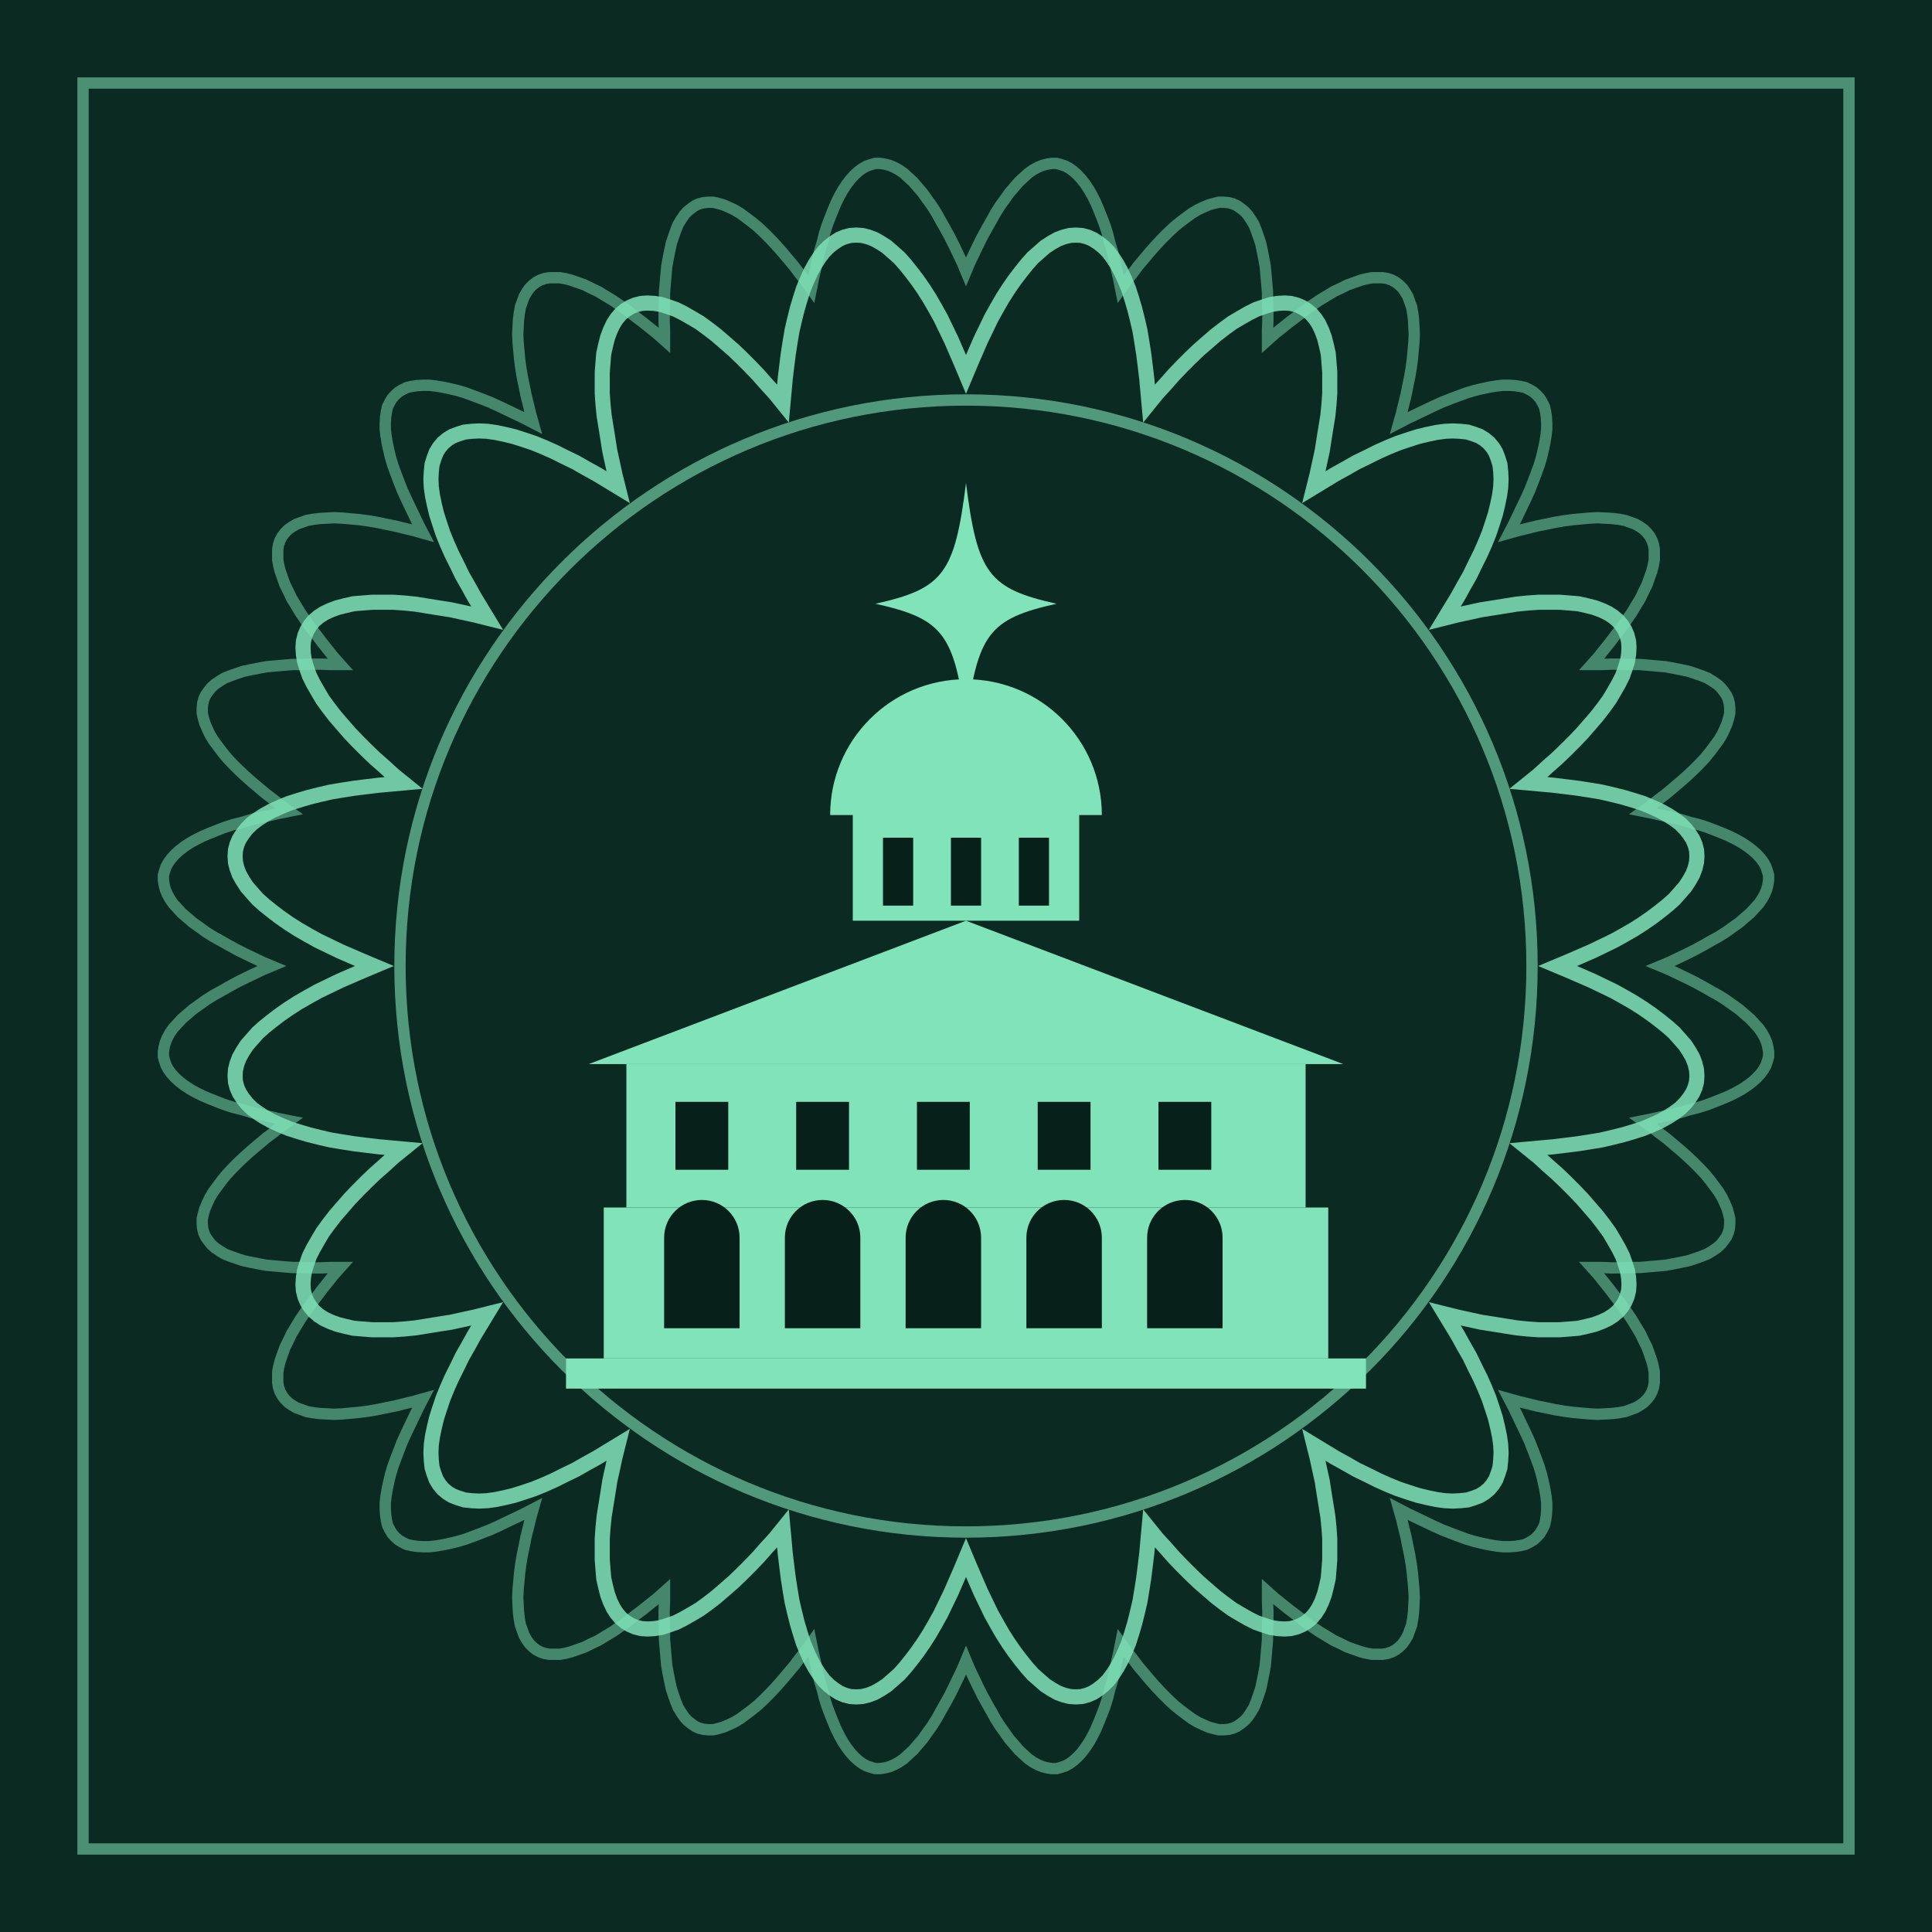
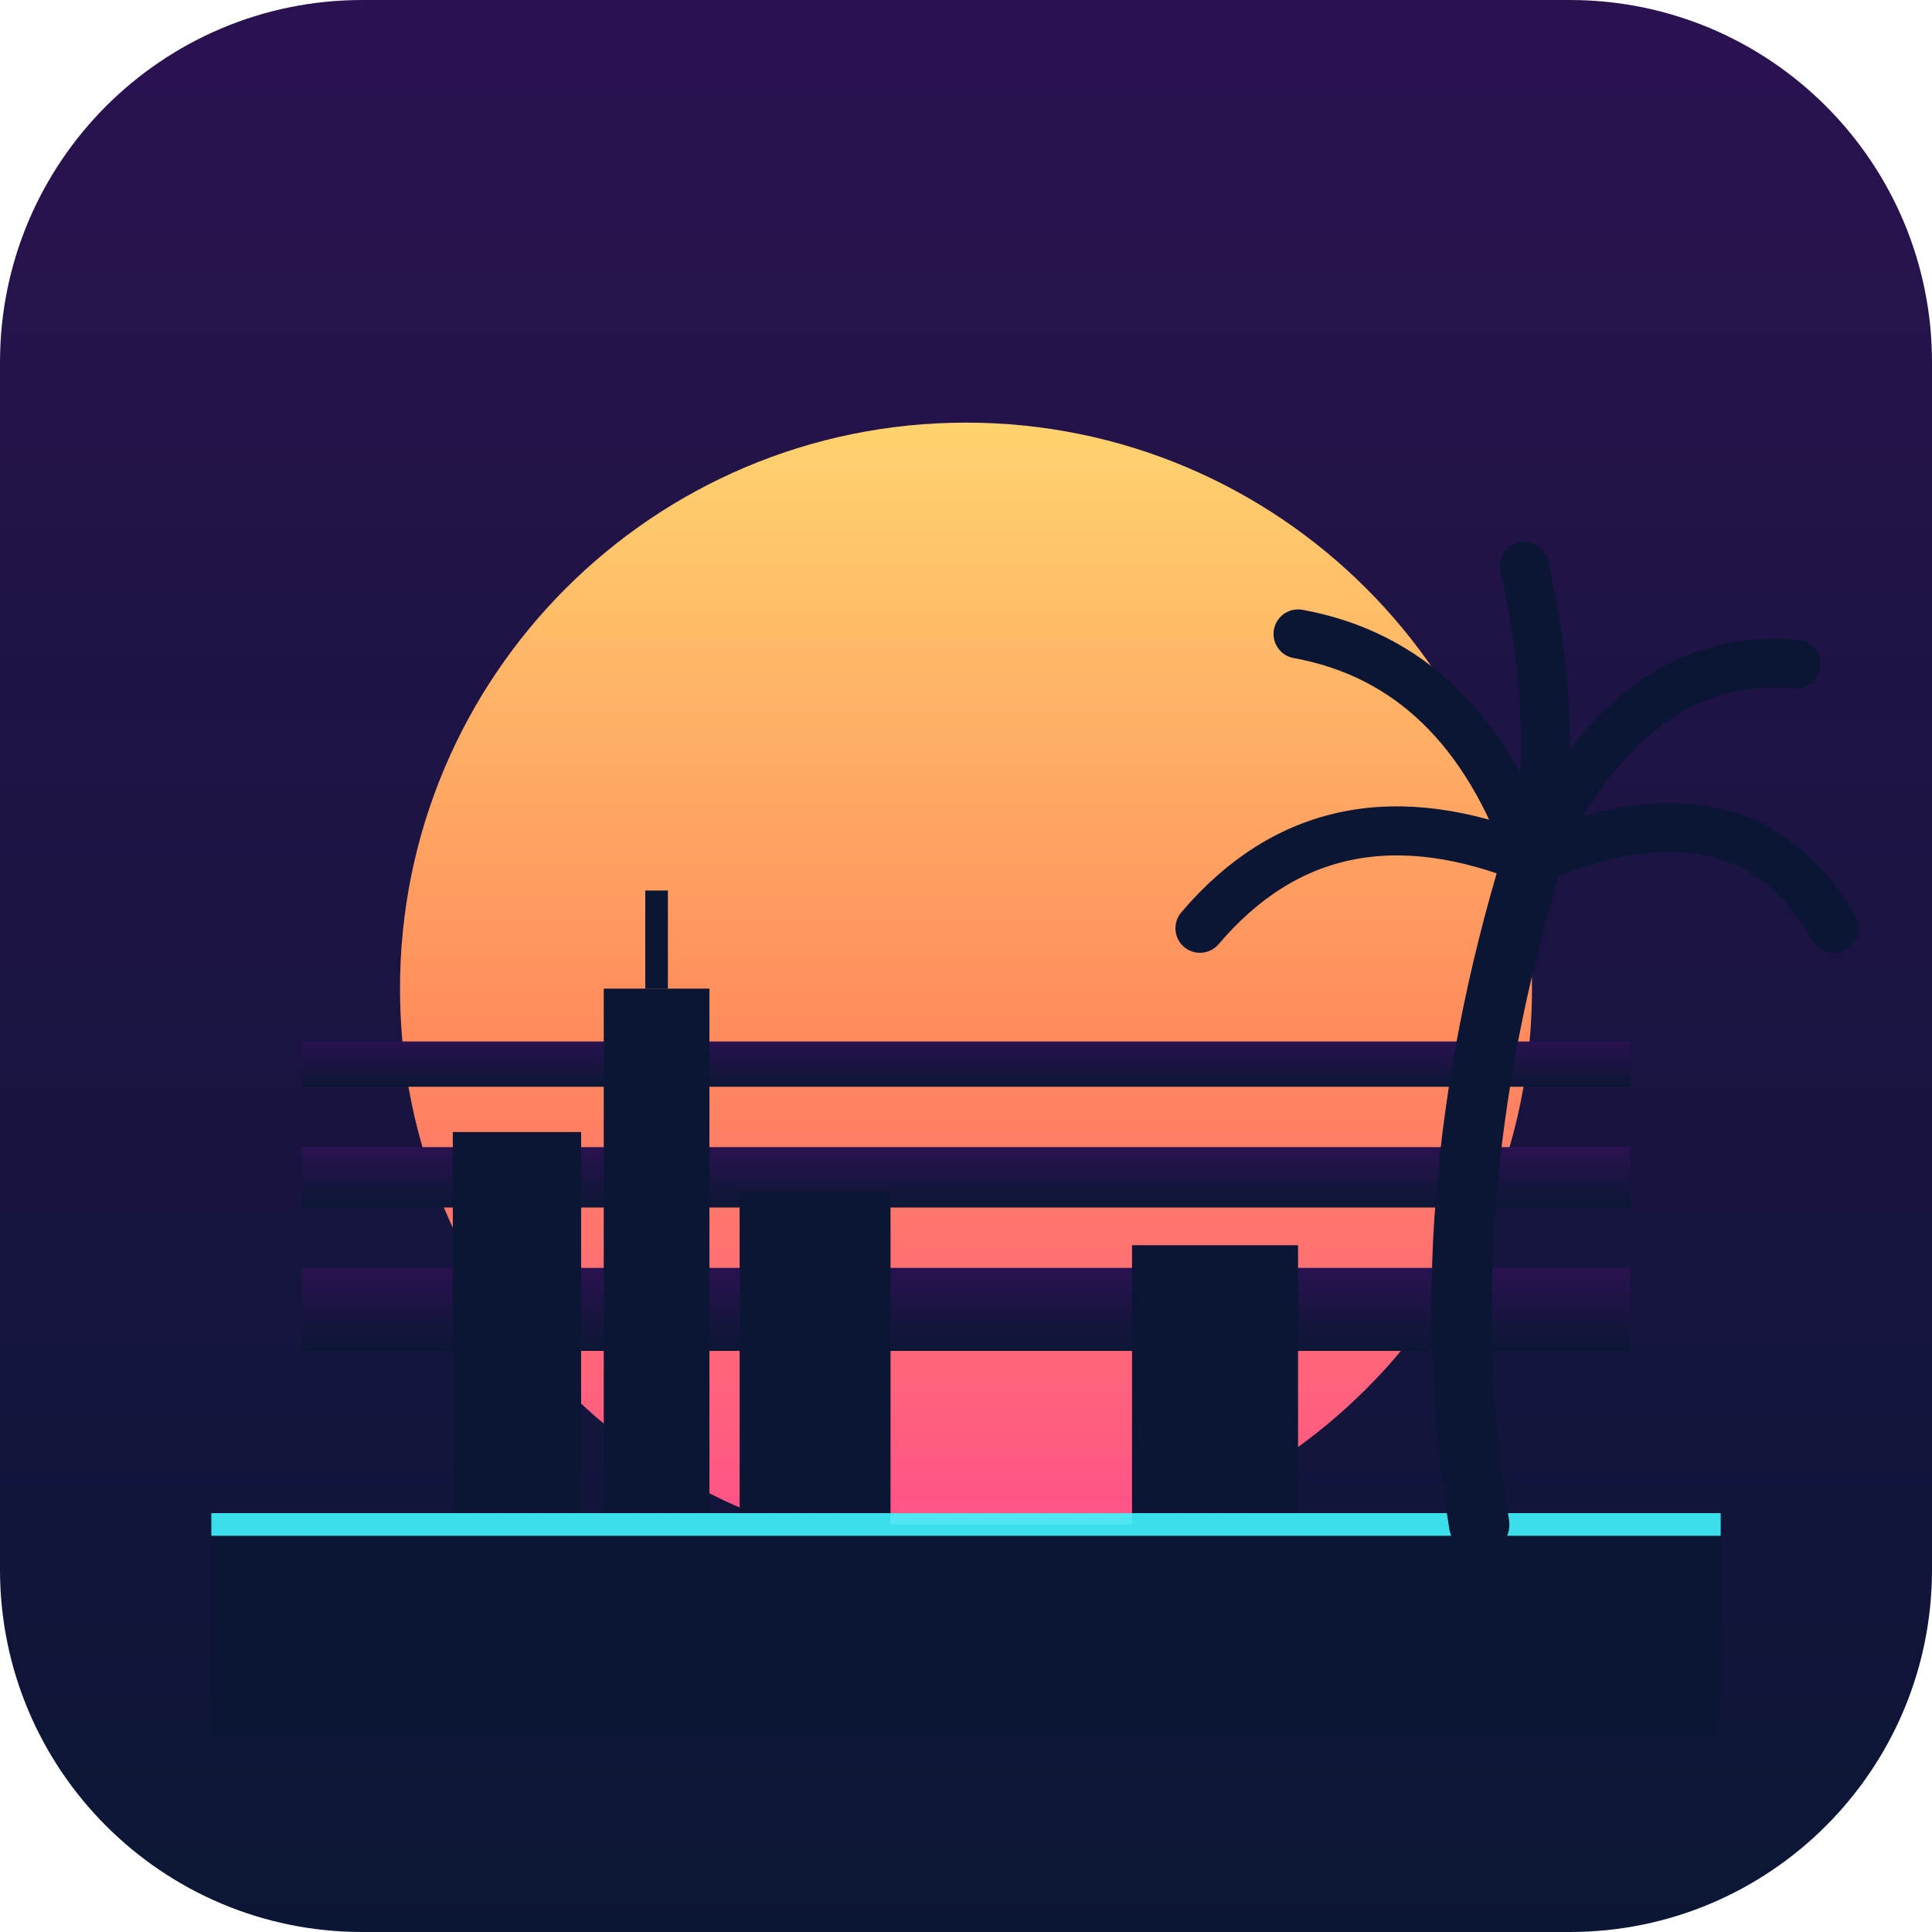
<svg xmlns="http://www.w3.org/2000/svg" viewBox="0 0 512 512">
-   <rect width="512" height="512" fill="#0b2a21" />
-   <rect x="22" y="22" width="468" height="468" fill="none" stroke="#80e3ba" stroke-width="3" opacity="0.55" />
-   <path d="M440.0 256.0L442.4 257.0L444.7 258.1L447.0 259.2L449.2 260.3L451.4 261.5L453.5 262.7L455.5 263.8L457.4 265.0L459.2 266.3L460.9 267.5L462.4 268.8L463.8 270.0L465.0 271.3L466.1 272.5L467.0 273.8L467.7 275.1L468.2 276.3L468.5 277.5L468.7 278.8L468.7 280.0L468.4 281.1L468.0 282.3L467.4 283.4L466.6 284.5L465.6 285.6L464.5 286.6L463.2 287.6L461.7 288.6L460.1 289.5L458.3 290.4L456.4 291.2L454.4 292.0L452.3 292.8L450.1 293.5L447.7 294.1L445.4 294.8L442.9 295.4L440.5 295.9L437.9 296.5L435.4 297.0L437.5 298.5L439.5 300.1L441.5 301.6L443.4 303.2L445.3 304.8L447.1 306.4L448.8 308.0L450.4 309.6L451.9 311.2L453.2 312.8L454.4 314.4L455.5 315.9L456.4 317.4L457.1 318.9L457.7 320.3L458.1 321.7L458.4 323.0L458.4 324.3L458.3 325.5L458.0 326.7L457.5 327.8L456.8 328.8L456.0 329.8L455.0 330.7L453.8 331.5L452.5 332.3L451.0 332.9L449.3 333.5L447.5 334.1L445.6 334.5L443.6 334.9L441.4 335.3L439.2 335.5L436.9 335.7L434.5 335.9L432.0 335.9L429.5 336.0L426.9 336.0L424.4 335.9L421.8 335.9L423.5 337.8L425.1 339.8L426.7 341.8L428.2 343.8L429.7 345.7L431.1 347.7L432.4 349.6L433.6 351.6L434.7 353.4L435.6 355.3L436.5 357.1L437.1 358.8L437.7 360.5L438.1 362.0L438.4 363.6L438.4 365.0L438.4 366.4L438.2 367.6L437.8 368.8L437.2 369.9L436.5 370.8L435.6 371.7L434.6 372.4L433.4 373.1L432.0 373.6L430.6 374.1L428.9 374.4L427.2 374.6L425.3 374.7L423.4 374.8L421.3 374.7L419.1 374.5L416.9 374.3L414.6 374.0L412.2 373.6L409.8 373.1L407.3 372.6L404.9 372.0L402.4 371.4L399.9 370.7L401.1 373.0L402.2 375.3L403.3 377.6L404.4 379.9L405.4 382.1L406.3 384.4L407.1 386.5L407.9 388.7L408.5 390.7L409.0 392.8L409.4 394.7L409.7 396.5L409.9 398.3L409.9 399.9L409.8 401.5L409.6 402.9L409.3 404.2L408.7 405.4L408.1 406.4L407.3 407.3L406.4 408.1L405.4 408.7L404.2 409.3L402.9 409.6L401.5 409.8L399.9 409.9L398.3 409.9L396.5 409.7L394.7 409.4L392.8 409.0L390.7 408.5L388.7 407.9L386.5 407.1L384.4 406.3L382.1 405.4L379.9 404.4L377.6 403.3L375.3 402.2L373.0 401.1L370.7 399.9L371.4 402.4L372.0 404.9L372.6 407.3L373.1 409.8L373.6 412.2L374.0 414.6L374.3 416.9L374.5 419.1L374.7 421.3L374.8 423.4L374.7 425.3L374.6 427.2L374.4 428.9L374.1 430.6L373.6 432.0L373.1 433.4L372.4 434.6L371.7 435.6L370.8 436.5L369.9 437.2L368.8 437.8L367.6 438.2L366.4 438.4L365.0 438.4L363.6 438.4L362.0 438.1L360.5 437.7L358.8 437.1L357.1 436.5L355.3 435.6L353.4 434.7L351.6 433.6L349.6 432.4L347.7 431.1L345.7 429.7L343.8 428.2L341.8 426.7L339.8 425.1L337.8 423.5L335.9 421.8L335.9 424.4L336.0 426.9L336.0 429.5L335.9 432.0L335.9 434.5L335.7 436.9L335.5 439.2L335.3 441.4L334.9 443.6L334.5 445.6L334.1 447.5L333.5 449.3L332.9 451.0L332.3 452.5L331.5 453.8L330.7 455.0L329.8 456.0L328.8 456.8L327.8 457.5L326.7 458.0L325.5 458.3L324.3 458.4L323.0 458.4L321.7 458.1L320.3 457.7L318.9 457.1L317.4 456.4L315.9 455.5L314.4 454.4L312.8 453.2L311.2 451.9L309.6 450.4L308.0 448.8L306.4 447.1L304.8 445.3L303.2 443.4L301.6 441.5L300.1 439.5L298.5 437.5L297.0 435.4L296.5 437.9L295.9 440.5L295.4 442.9L294.8 445.4L294.1 447.7L293.5 450.1L292.8 452.3L292.0 454.4L291.2 456.4L290.4 458.3L289.5 460.1L288.6 461.7L287.6 463.2L286.6 464.5L285.6 465.6L284.5 466.6L283.4 467.4L282.3 468.0L281.1 468.4L280.0 468.7L278.8 468.7L277.5 468.5L276.3 468.2L275.1 467.7L273.8 467.0L272.5 466.1L271.3 465.0L270.0 463.8L268.8 462.4L267.5 460.9L266.3 459.2L265.0 457.4L263.8 455.5L262.7 453.5L261.5 451.4L260.3 449.2L259.2 447.0L258.1 444.7L257.0 442.4L256.0 440.0L255.0 442.4L253.9 444.7L252.8 447.0L251.7 449.2L250.5 451.4L249.3 453.5L248.2 455.5L247.0 457.4L245.7 459.2L244.5 460.9L243.2 462.4L242.0 463.8L240.7 465.0L239.5 466.1L238.2 467.0L236.9 467.7L235.7 468.2L234.5 468.5L233.2 468.7L232.0 468.7L230.9 468.4L229.7 468.0L228.6 467.4L227.5 466.6L226.4 465.6L225.4 464.5L224.4 463.2L223.4 461.7L222.5 460.1L221.6 458.3L220.8 456.4L220.0 454.4L219.2 452.3L218.5 450.1L217.9 447.7L217.2 445.4L216.6 442.9L216.1 440.5L215.5 437.9L215.0 435.4L213.5 437.5L211.9 439.5L210.4 441.5L208.8 443.4L207.2 445.3L205.6 447.1L204.0 448.8L202.4 450.4L200.8 451.9L199.2 453.2L197.6 454.4L196.1 455.5L194.6 456.4L193.1 457.1L191.7 457.7L190.3 458.1L189.0 458.4L187.7 458.4L186.5 458.3L185.3 458.0L184.2 457.5L183.2 456.8L182.2 456.0L181.3 455.0L180.5 453.8L179.7 452.5L179.1 451.0L178.5 449.3L177.9 447.5L177.5 445.6L177.1 443.6L176.7 441.4L176.5 439.2L176.3 436.9L176.1 434.5L176.1 432.0L176.0 429.5L176.0 426.9L176.1 424.4L176.1 421.8L174.2 423.5L172.2 425.1L170.2 426.7L168.2 428.2L166.3 429.7L164.3 431.1L162.4 432.4L160.4 433.6L158.6 434.7L156.7 435.6L154.9 436.5L153.2 437.1L151.5 437.7L150.0 438.1L148.4 438.4L147.0 438.4L145.6 438.4L144.4 438.2L143.2 437.8L142.1 437.2L141.2 436.5L140.3 435.6L139.6 434.6L138.9 433.4L138.4 432.0L137.9 430.6L137.6 428.9L137.4 427.2L137.3 425.3L137.2 423.4L137.3 421.3L137.5 419.1L137.7 416.9L138.0 414.6L138.4 412.2L138.9 409.8L139.4 407.3L140.0 404.9L140.6 402.4L141.3 399.9L139.0 401.1L136.7 402.2L134.4 403.3L132.1 404.4L129.9 405.4L127.6 406.3L125.5 407.1L123.3 407.9L121.3 408.5L119.2 409.0L117.3 409.4L115.5 409.7L113.7 409.9L112.1 409.9L110.5 409.8L109.1 409.6L107.8 409.3L106.6 408.7L105.6 408.1L104.7 407.3L103.9 406.4L103.3 405.4L102.7 404.2L102.4 402.9L102.2 401.5L102.1 399.9L102.1 398.3L102.3 396.5L102.6 394.7L103.0 392.8L103.5 390.7L104.1 388.7L104.9 386.5L105.7 384.4L106.6 382.1L107.6 379.9L108.7 377.6L109.8 375.3L110.9 373.0L112.1 370.7L109.6 371.4L107.1 372.0L104.7 372.6L102.2 373.1L99.8 373.6L97.4 374.0L95.1 374.3L92.9 374.5L90.7 374.7L88.6 374.8L86.7 374.7L84.8 374.6L83.1 374.4L81.4 374.1L80.0 373.6L78.6 373.1L77.4 372.4L76.4 371.7L75.5 370.8L74.8 369.9L74.2 368.8L73.8 367.6L73.6 366.4L73.6 365.0L73.6 363.6L73.9 362.0L74.3 360.5L74.9 358.8L75.5 357.1L76.4 355.3L77.3 353.4L78.4 351.6L79.6 349.6L80.9 347.7L82.3 345.7L83.8 343.8L85.3 341.8L86.9 339.8L88.5 337.8L90.2 335.9L87.6 335.9L85.1 336.0L82.5 336.0L80.0 335.9L77.5 335.9L75.1 335.7L72.8 335.5L70.6 335.3L68.4 334.9L66.4 334.5L64.5 334.1L62.7 333.5L61.0 332.9L59.5 332.3L58.2 331.5L57.0 330.7L56.0 329.8L55.2 328.8L54.5 327.8L54.0 326.7L53.7 325.5L53.6 324.3L53.6 323.0L53.9 321.7L54.3 320.3L54.9 318.9L55.6 317.4L56.5 315.9L57.6 314.4L58.8 312.8L60.1 311.2L61.6 309.6L63.2 308.0L64.9 306.4L66.7 304.8L68.6 303.2L70.5 301.6L72.5 300.1L74.5 298.5L76.6 297.0L74.1 296.5L71.5 295.9L69.1 295.4L66.6 294.8L64.3 294.1L61.9 293.5L59.7 292.8L57.6 292.0L55.6 291.2L53.7 290.4L51.9 289.5L50.3 288.6L48.8 287.6L47.5 286.6L46.4 285.6L45.4 284.5L44.6 283.4L44.0 282.3L43.6 281.1L43.3 280.0L43.3 278.8L43.5 277.5L43.8 276.3L44.3 275.1L45.0 273.8L45.9 272.5L47.0 271.3L48.2 270.0L49.6 268.8L51.1 267.5L52.8 266.3L54.6 265.0L56.5 263.8L58.5 262.7L60.6 261.5L62.8 260.3L65.0 259.2L67.3 258.1L69.6 257.0L72.0 256.0L69.6 255.0L67.3 253.9L65.0 252.8L62.8 251.7L60.6 250.5L58.5 249.3L56.5 248.2L54.6 247.0L52.8 245.7L51.1 244.5L49.6 243.2L48.2 242.0L47.0 240.7L45.9 239.5L45.0 238.2L44.3 236.9L43.8 235.7L43.5 234.5L43.3 233.2L43.3 232.0L43.6 230.9L44.0 229.7L44.6 228.6L45.4 227.5L46.4 226.4L47.5 225.4L48.8 224.4L50.3 223.4L51.9 222.5L53.7 221.6L55.6 220.8L57.6 220.0L59.7 219.2L61.9 218.5L64.3 217.9L66.6 217.2L69.1 216.6L71.5 216.1L74.1 215.5L76.6 215.0L74.5 213.5L72.5 211.9L70.5 210.4L68.6 208.8L66.7 207.2L64.9 205.6L63.2 204.0L61.6 202.4L60.1 200.8L58.8 199.2L57.6 197.6L56.5 196.1L55.6 194.6L54.9 193.1L54.3 191.7L53.9 190.3L53.6 189.0L53.6 187.7L53.7 186.5L54.0 185.3L54.5 184.2L55.2 183.2L56.0 182.2L57.0 181.3L58.2 180.5L59.5 179.7L61.0 179.1L62.7 178.5L64.5 177.9L66.4 177.5L68.4 177.1L70.6 176.7L72.8 176.5L75.1 176.3L77.5 176.1L80.0 176.1L82.5 176.0L85.1 176.0L87.6 176.1L90.2 176.1L88.5 174.2L86.9 172.2L85.3 170.2L83.8 168.2L82.3 166.3L80.9 164.3L79.6 162.4L78.4 160.4L77.3 158.6L76.4 156.7L75.5 154.9L74.9 153.2L74.3 151.5L73.9 150.0L73.6 148.4L73.6 147.0L73.6 145.6L73.8 144.4L74.2 143.2L74.8 142.1L75.5 141.2L76.4 140.3L77.4 139.6L78.6 138.9L80.0 138.4L81.4 137.9L83.1 137.6L84.8 137.4L86.7 137.3L88.6 137.2L90.7 137.3L92.9 137.5L95.1 137.7L97.4 138.0L99.8 138.4L102.2 138.9L104.7 139.4L107.1 140.0L109.6 140.6L112.1 141.3L110.9 139.0L109.8 136.7L108.7 134.4L107.6 132.1L106.6 129.9L105.7 127.6L104.9 125.5L104.1 123.3L103.5 121.3L103.0 119.2L102.6 117.3L102.3 115.5L102.1 113.7L102.1 112.1L102.2 110.5L102.4 109.1L102.7 107.8L103.3 106.6L103.9 105.6L104.7 104.7L105.6 103.9L106.6 103.3L107.8 102.7L109.1 102.4L110.5 102.2L112.1 102.1L113.7 102.1L115.5 102.3L117.3 102.6L119.2 103.0L121.3 103.5L123.3 104.1L125.5 104.9L127.6 105.7L129.9 106.6L132.1 107.6L134.4 108.7L136.7 109.8L139.0 110.9L141.3 112.1L140.6 109.6L140.0 107.1L139.4 104.7L138.9 102.2L138.4 99.8L138.0 97.4L137.7 95.1L137.5 92.9L137.3 90.7L137.2 88.6L137.3 86.7L137.4 84.8L137.6 83.1L137.9 81.4L138.4 80.0L138.9 78.6L139.6 77.4L140.3 76.4L141.2 75.5L142.1 74.8L143.2 74.2L144.4 73.8L145.6 73.6L147.0 73.6L148.4 73.6L150.0 73.9L151.5 74.3L153.2 74.9L154.9 75.5L156.7 76.4L158.6 77.3L160.4 78.4L162.4 79.6L164.3 80.9L166.3 82.3L168.2 83.8L170.2 85.3L172.2 86.9L174.2 88.5L176.1 90.2L176.1 87.6L176.0 85.1L176.0 82.5L176.1 80.0L176.1 77.5L176.3 75.1L176.5 72.8L176.7 70.6L177.1 68.4L177.5 66.4L177.9 64.5L178.5 62.7L179.1 61.0L179.7 59.5L180.5 58.2L181.3 57.0L182.2 56.0L183.2 55.2L184.2 54.5L185.3 54.0L186.5 53.7L187.7 53.6L189.0 53.6L190.3 53.9L191.7 54.3L193.1 54.9L194.6 55.6L196.1 56.5L197.6 57.6L199.2 58.8L200.8 60.1L202.4 61.6L204.0 63.2L205.6 64.9L207.2 66.7L208.8 68.6L210.4 70.5L211.9 72.5L213.5 74.5L215.0 76.6L215.5 74.1L216.1 71.5L216.6 69.1L217.2 66.6L217.9 64.3L218.5 61.9L219.2 59.7L220.0 57.6L220.8 55.6L221.6 53.7L222.5 51.9L223.4 50.3L224.4 48.8L225.4 47.5L226.4 46.4L227.5 45.4L228.6 44.6L229.7 44.0L230.9 43.6L232.0 43.3L233.2 43.3L234.5 43.5L235.7 43.8L236.9 44.3L238.2 45.0L239.5 45.9L240.7 47.0L242.0 48.2L243.2 49.6L244.5 51.1L245.7 52.8L247.0 54.6L248.2 56.5L249.3 58.5L250.5 60.6L251.7 62.8L252.8 65.0L253.9 67.3L255.0 69.6L256.0 72.0L257.0 69.6L258.1 67.3L259.2 65.0L260.3 62.8L261.5 60.6L262.7 58.5L263.8 56.5L265.0 54.6L266.3 52.8L267.5 51.1L268.8 49.6L270.0 48.2L271.3 47.0L272.5 45.9L273.8 45.0L275.1 44.3L276.3 43.8L277.5 43.5L278.8 43.3L280.0 43.3L281.1 43.6L282.3 44.0L283.4 44.6L284.5 45.4L285.6 46.4L286.6 47.5L287.6 48.8L288.6 50.3L289.5 51.9L290.4 53.7L291.2 55.6L292.0 57.6L292.8 59.7L293.5 61.9L294.1 64.3L294.8 66.6L295.4 69.1L295.9 71.5L296.5 74.1L297.0 76.6L298.5 74.5L300.1 72.5L301.6 70.5L303.2 68.6L304.8 66.7L306.4 64.9L308.0 63.2L309.6 61.6L311.2 60.1L312.8 58.8L314.4 57.6L315.9 56.5L317.4 55.6L318.9 54.9L320.3 54.3L321.7 53.9L323.0 53.6L324.3 53.6L325.5 53.7L326.7 54.0L327.8 54.5L328.8 55.2L329.8 56.0L330.7 57.0L331.5 58.2L332.3 59.5L332.9 61.0L333.5 62.7L334.1 64.5L334.5 66.4L334.9 68.4L335.3 70.6L335.5 72.8L335.7 75.1L335.9 77.5L335.9 80.0L336.0 82.5L336.0 85.1L335.9 87.6L335.9 90.2L337.8 88.5L339.8 86.9L341.8 85.3L343.8 83.8L345.7 82.3L347.7 80.9L349.6 79.6L351.6 78.4L353.4 77.3L355.3 76.4L357.1 75.5L358.8 74.9L360.5 74.3L362.0 73.9L363.6 73.6L365.0 73.6L366.4 73.6L367.6 73.8L368.8 74.2L369.9 74.8L370.8 75.5L371.7 76.4L372.4 77.4L373.1 78.6L373.6 80.0L374.1 81.4L374.4 83.1L374.6 84.8L374.7 86.7L374.8 88.6L374.7 90.7L374.5 92.9L374.3 95.1L374.0 97.4L373.6 99.8L373.1 102.2L372.6 104.7L372.0 107.1L371.4 109.6L370.7 112.1L373.0 110.9L375.3 109.8L377.6 108.7L379.9 107.6L382.1 106.6L384.4 105.7L386.5 104.9L388.7 104.1L390.7 103.5L392.8 103.0L394.7 102.6L396.5 102.3L398.3 102.1L399.9 102.1L401.5 102.2L402.9 102.4L404.2 102.7L405.4 103.3L406.4 103.9L407.3 104.7L408.1 105.6L408.7 106.6L409.3 107.8L409.6 109.1L409.8 110.5L409.9 112.1L409.9 113.7L409.7 115.5L409.4 117.3L409.0 119.2L408.5 121.3L407.9 123.3L407.1 125.5L406.3 127.6L405.4 129.9L404.4 132.1L403.3 134.4L402.2 136.7L401.1 139.0L399.9 141.3L402.4 140.6L404.9 140.0L407.3 139.4L409.8 138.9L412.2 138.4L414.6 138.0L416.9 137.7L419.1 137.5L421.3 137.3L423.4 137.2L425.3 137.3L427.2 137.4L428.9 137.6L430.6 137.9L432.0 138.4L433.4 138.9L434.6 139.6L435.6 140.3L436.5 141.2L437.2 142.1L437.8 143.2L438.2 144.4L438.4 145.6L438.4 147.0L438.4 148.4L438.1 150.0L437.7 151.5L437.1 153.2L436.5 154.9L435.6 156.7L434.7 158.6L433.6 160.4L432.4 162.4L431.1 164.3L429.7 166.3L428.2 168.2L426.7 170.2L425.1 172.2L423.5 174.2L421.8 176.1L424.4 176.1L426.9 176.0L429.5 176.0L432.0 176.1L434.5 176.1L436.9 176.3L439.2 176.5L441.4 176.7L443.6 177.1L445.6 177.5L447.5 177.9L449.3 178.5L451.0 179.1L452.5 179.7L453.8 180.5L455.0 181.3L456.0 182.2L456.8 183.2L457.5 184.2L458.0 185.3L458.3 186.5L458.4 187.7L458.4 189.0L458.1 190.3L457.7 191.7L457.1 193.1L456.4 194.6L455.5 196.1L454.4 197.6L453.2 199.2L451.9 200.8L450.4 202.4L448.8 204.0L447.1 205.6L445.3 207.2L443.4 208.8L441.5 210.4L439.5 211.9L437.5 213.5L435.4 215.0L437.9 215.5L440.5 216.1L442.9 216.6L445.4 217.2L447.7 217.9L450.1 218.5L452.3 219.2L454.4 220.0L456.4 220.8L458.3 221.6L460.1 222.5L461.7 223.4L463.2 224.4L464.5 225.4L465.6 226.4L466.6 227.5L467.4 228.6L468.0 229.7L468.4 230.9L468.7 232.0L468.7 233.2L468.5 234.5L468.2 235.7L467.7 236.9L467.0 238.2L466.1 239.5L465.0 240.7L463.8 242.0L462.4 243.2L460.9 244.5L459.2 245.7L457.4 247.0L455.5 248.2L453.5 249.3L451.4 250.5L449.2 251.7L447.0 252.8L444.7 253.9L442.4 255.0L440.0 256.0Z" fill="none" stroke="#80e3ba" stroke-width="3" opacity="0.5" />
-   <path d="M412.8 256.0L415.9 257.3L418.9 258.6L421.9 259.9L424.8 261.3L427.7 262.7L430.4 264.2L433.0 265.7L435.5 267.3L437.8 268.9L439.9 270.5L441.9 272.1L443.7 273.7L445.2 275.4L446.6 277.0L447.7 278.7L448.6 280.3L449.2 281.9L449.6 283.5L449.7 285.1L449.6 286.7L449.2 288.2L448.6 289.6L447.7 291.0L446.6 292.4L445.3 293.7L443.7 294.9L442.0 296.0L440.0 297.1L437.8 298.1L435.4 299.1L432.9 299.9L430.2 300.7L427.4 301.4L424.4 302.1L421.4 302.6L418.2 303.1L415.0 303.5L411.7 303.9L408.4 304.2L405.1 304.5L407.7 306.6L410.1 308.8L412.6 311.0L414.9 313.2L417.2 315.5L419.3 317.7L421.3 320.0L423.2 322.2L424.9 324.4L426.5 326.6L427.8 328.8L429.0 330.9L430.0 332.9L430.7 334.9L431.3 336.8L431.6 338.6L431.7 340.4L431.6 342.0L431.2 343.6L430.6 345.0L429.8 346.3L428.8 347.5L427.5 348.6L426.1 349.5L424.4 350.3L422.5 351.0L420.5 351.5L418.3 352.0L415.9 352.2L413.3 352.4L410.6 352.4L407.8 352.4L404.9 352.2L401.9 351.9L398.8 351.4L395.7 350.9L392.5 350.4L389.3 349.7L386.1 349.0L382.9 348.2L384.6 351.0L386.3 353.8L387.9 356.7L389.5 359.5L390.9 362.4L392.3 365.2L393.5 367.9L394.6 370.6L395.5 373.3L396.3 375.8L396.9 378.3L397.4 380.7L397.7 382.9L397.8 385.0L397.7 387.0L397.5 388.9L397.0 390.5L396.4 392.1L395.6 393.4L394.6 394.6L393.4 395.6L392.1 396.4L390.5 397.0L388.9 397.5L387.0 397.7L385.0 397.8L382.9 397.7L380.7 397.4L378.3 396.9L375.8 396.3L373.3 395.5L370.6 394.6L367.9 393.5L365.2 392.3L362.4 390.9L359.5 389.5L356.7 387.9L353.8 386.3L351.0 384.6L348.2 382.9L349.0 386.1L349.7 389.3L350.4 392.5L350.9 395.7L351.4 398.8L351.9 401.9L352.2 404.9L352.4 407.8L352.4 410.6L352.4 413.3L352.2 415.9L352.0 418.3L351.5 420.5L351.0 422.5L350.3 424.4L349.5 426.1L348.6 427.5L347.5 428.8L346.3 429.8L345.0 430.6L343.6 431.2L342.0 431.6L340.4 431.7L338.6 431.6L336.8 431.3L334.9 430.7L332.9 430.0L330.9 429.0L328.8 427.8L326.6 426.5L324.4 424.9L322.2 423.2L320.0 421.3L317.7 419.3L315.5 417.2L313.2 414.9L311.0 412.6L308.8 410.1L306.6 407.7L304.5 405.1L304.2 408.4L303.9 411.7L303.5 415.0L303.1 418.2L302.6 421.4L302.1 424.4L301.4 427.4L300.7 430.2L299.9 432.9L299.1 435.4L298.1 437.8L297.1 440.0L296.0 442.0L294.9 443.7L293.7 445.3L292.4 446.6L291.0 447.7L289.6 448.6L288.2 449.2L286.7 449.6L285.1 449.7L283.5 449.6L281.9 449.2L280.3 448.6L278.7 447.7L277.0 446.6L275.4 445.2L273.7 443.7L272.1 441.9L270.5 439.9L268.9 437.8L267.3 435.5L265.7 433.0L264.2 430.4L262.7 427.7L261.3 424.8L259.9 421.9L258.6 418.9L257.3 415.9L256.0 412.8L254.7 415.9L253.4 418.9L252.1 421.9L250.7 424.8L249.3 427.7L247.8 430.4L246.3 433.0L244.7 435.5L243.1 437.8L241.5 439.9L239.9 441.9L238.3 443.7L236.6 445.2L235.0 446.6L233.3 447.7L231.7 448.6L230.1 449.2L228.5 449.6L226.9 449.7L225.3 449.6L223.8 449.2L222.4 448.6L221.0 447.7L219.6 446.6L218.3 445.3L217.1 443.7L216.0 442.0L214.9 440.0L213.9 437.8L212.9 435.4L212.1 432.9L211.3 430.2L210.6 427.4L209.9 424.4L209.4 421.4L208.9 418.2L208.5 415.0L208.1 411.7L207.8 408.4L207.5 405.1L205.4 407.7L203.2 410.1L201.0 412.6L198.8 414.9L196.5 417.2L194.3 419.3L192.0 421.3L189.8 423.2L187.6 424.9L185.4 426.5L183.2 427.8L181.1 429.0L179.1 430.0L177.1 430.7L175.2 431.3L173.4 431.6L171.6 431.7L170.0 431.6L168.4 431.2L167.0 430.6L165.7 429.8L164.5 428.8L163.4 427.5L162.5 426.1L161.7 424.4L161.0 422.5L160.5 420.5L160.0 418.3L159.8 415.9L159.6 413.3L159.6 410.6L159.6 407.8L159.8 404.9L160.1 401.9L160.6 398.8L161.1 395.7L161.6 392.5L162.3 389.3L163.0 386.1L163.8 382.9L161.0 384.6L158.2 386.3L155.3 387.9L152.5 389.5L149.6 390.9L146.8 392.3L144.1 393.5L141.4 394.6L138.7 395.5L136.2 396.3L133.7 396.9L131.3 397.4L129.1 397.7L127.0 397.8L125.0 397.7L123.1 397.5L121.5 397.0L119.9 396.4L118.6 395.6L117.4 394.6L116.4 393.4L115.6 392.1L115.0 390.5L114.5 388.9L114.3 387.0L114.2 385.0L114.3 382.9L114.6 380.7L115.1 378.3L115.7 375.8L116.5 373.3L117.4 370.6L118.5 367.9L119.7 365.2L121.1 362.4L122.5 359.5L124.1 356.7L125.7 353.8L127.4 351.0L129.1 348.2L125.9 349.0L122.7 349.7L119.5 350.4L116.3 350.9L113.2 351.4L110.1 351.9L107.1 352.2L104.2 352.4L101.4 352.4L98.7 352.4L96.1 352.2L93.7 352.0L91.5 351.5L89.5 351.0L87.6 350.3L85.9 349.5L84.5 348.6L83.2 347.5L82.2 346.3L81.4 345.0L80.8 343.6L80.4 342.0L80.3 340.4L80.4 338.6L80.7 336.8L81.3 334.9L82.0 332.9L83.0 330.9L84.2 328.8L85.5 326.6L87.1 324.4L88.8 322.2L90.7 320.0L92.7 317.7L94.8 315.5L97.1 313.2L99.4 311.0L101.9 308.8L104.3 306.6L106.9 304.5L103.6 304.2L100.3 303.9L97.0 303.5L93.8 303.1L90.6 302.6L87.6 302.1L84.6 301.4L81.8 300.7L79.1 299.9L76.6 299.1L74.2 298.1L72.0 297.1L70.0 296.0L68.3 294.9L66.7 293.7L65.4 292.4L64.3 291.0L63.4 289.6L62.8 288.2L62.4 286.7L62.3 285.1L62.4 283.5L62.8 281.9L63.4 280.3L64.3 278.7L65.4 277.0L66.8 275.4L68.3 273.7L70.1 272.1L72.1 270.5L74.2 268.9L76.5 267.3L79.0 265.7L81.6 264.2L84.3 262.7L87.2 261.3L90.1 259.9L93.1 258.6L96.1 257.3L99.2 256.0L96.1 254.7L93.1 253.4L90.1 252.1L87.2 250.7L84.3 249.3L81.6 247.8L79.0 246.3L76.5 244.7L74.2 243.1L72.1 241.5L70.1 239.9L68.3 238.3L66.8 236.6L65.4 235.0L64.3 233.3L63.4 231.7L62.8 230.1L62.4 228.5L62.3 226.9L62.4 225.3L62.8 223.8L63.4 222.4L64.3 221.0L65.4 219.6L66.7 218.3L68.3 217.1L70.0 216.0L72.0 214.9L74.2 213.9L76.6 212.9L79.1 212.1L81.8 211.3L84.6 210.6L87.6 209.9L90.6 209.4L93.8 208.9L97.0 208.5L100.3 208.1L103.6 207.8L106.9 207.5L104.3 205.4L101.9 203.2L99.4 201.0L97.1 198.8L94.8 196.5L92.7 194.3L90.7 192.0L88.8 189.8L87.1 187.6L85.5 185.4L84.2 183.2L83.0 181.1L82.0 179.1L81.3 177.1L80.7 175.2L80.4 173.4L80.3 171.6L80.4 170.0L80.8 168.4L81.4 167.0L82.2 165.7L83.2 164.5L84.5 163.4L85.9 162.5L87.6 161.7L89.5 161.0L91.5 160.5L93.7 160.0L96.1 159.8L98.7 159.6L101.4 159.6L104.2 159.6L107.1 159.8L110.1 160.1L113.2 160.6L116.3 161.1L119.5 161.6L122.7 162.3L125.9 163.0L129.1 163.8L127.4 161.0L125.7 158.2L124.1 155.3L122.5 152.5L121.1 149.6L119.7 146.8L118.5 144.1L117.4 141.4L116.5 138.7L115.7 136.2L115.1 133.7L114.6 131.3L114.3 129.1L114.2 127.0L114.3 125.0L114.5 123.1L115.0 121.5L115.6 119.9L116.4 118.6L117.4 117.4L118.6 116.4L119.9 115.6L121.5 115.0L123.1 114.5L125.0 114.3L127.0 114.2L129.1 114.3L131.3 114.6L133.7 115.1L136.2 115.7L138.7 116.5L141.4 117.4L144.1 118.5L146.8 119.7L149.6 121.1L152.5 122.5L155.3 124.1L158.2 125.7L161.0 127.4L163.8 129.1L163.0 125.9L162.3 122.7L161.6 119.5L161.1 116.3L160.6 113.2L160.1 110.1L159.8 107.1L159.6 104.2L159.6 101.4L159.6 98.7L159.8 96.1L160.0 93.7L160.5 91.5L161.0 89.5L161.7 87.6L162.5 85.9L163.4 84.5L164.5 83.2L165.7 82.2L167.0 81.4L168.4 80.8L170.0 80.4L171.6 80.3L173.4 80.4L175.2 80.7L177.1 81.3L179.1 82.0L181.1 83.0L183.2 84.2L185.4 85.5L187.6 87.1L189.8 88.8L192.0 90.7L194.3 92.7L196.5 94.8L198.8 97.1L201.0 99.4L203.2 101.9L205.4 104.3L207.5 106.9L207.8 103.6L208.1 100.3L208.5 97.0L208.9 93.8L209.4 90.6L209.9 87.6L210.6 84.6L211.3 81.8L212.1 79.1L212.9 76.6L213.9 74.2L214.9 72.0L216.0 70.0L217.1 68.3L218.3 66.7L219.6 65.4L221.0 64.3L222.4 63.4L223.8 62.8L225.3 62.4L226.9 62.3L228.5 62.4L230.1 62.8L231.7 63.4L233.3 64.3L235.0 65.4L236.6 66.8L238.3 68.3L239.9 70.1L241.5 72.1L243.1 74.2L244.7 76.5L246.3 79.0L247.8 81.6L249.3 84.3L250.7 87.2L252.1 90.1L253.4 93.1L254.7 96.1L256.0 99.2L257.3 96.1L258.6 93.1L259.9 90.1L261.3 87.2L262.7 84.3L264.2 81.6L265.7 79.0L267.3 76.5L268.9 74.2L270.5 72.1L272.1 70.1L273.7 68.3L275.4 66.8L277.0 65.4L278.7 64.3L280.3 63.4L281.9 62.8L283.5 62.4L285.1 62.3L286.7 62.4L288.2 62.8L289.6 63.4L291.0 64.3L292.4 65.4L293.7 66.7L294.9 68.3L296.0 70.0L297.1 72.0L298.1 74.2L299.1 76.6L299.9 79.1L300.7 81.8L301.4 84.6L302.1 87.6L302.6 90.6L303.1 93.8L303.5 97.0L303.9 100.3L304.2 103.6L304.5 106.9L306.6 104.3L308.8 101.9L311.0 99.4L313.2 97.1L315.5 94.8L317.7 92.7L320.0 90.7L322.2 88.8L324.4 87.1L326.6 85.5L328.8 84.2L330.9 83.0L332.9 82.0L334.9 81.3L336.8 80.7L338.6 80.4L340.4 80.3L342.0 80.4L343.6 80.8L345.0 81.4L346.3 82.2L347.5 83.2L348.6 84.5L349.5 85.9L350.3 87.6L351.0 89.5L351.5 91.5L352.0 93.7L352.2 96.1L352.4 98.7L352.4 101.4L352.4 104.2L352.2 107.1L351.9 110.1L351.4 113.2L350.9 116.3L350.4 119.5L349.7 122.7L349.0 125.9L348.2 129.1L351.0 127.4L353.8 125.7L356.7 124.1L359.5 122.5L362.4 121.1L365.2 119.7L367.9 118.5L370.6 117.4L373.3 116.5L375.8 115.7L378.3 115.1L380.7 114.6L382.9 114.3L385.0 114.2L387.0 114.3L388.9 114.5L390.5 115.0L392.1 115.6L393.4 116.4L394.6 117.4L395.6 118.6L396.4 119.9L397.0 121.5L397.5 123.1L397.7 125.0L397.8 127.0L397.7 129.1L397.4 131.3L396.9 133.7L396.3 136.2L395.5 138.7L394.6 141.4L393.5 144.1L392.3 146.8L390.9 149.6L389.5 152.5L387.9 155.3L386.3 158.2L384.6 161.0L382.9 163.8L386.1 163.0L389.3 162.3L392.5 161.6L395.7 161.1L398.8 160.6L401.9 160.1L404.9 159.8L407.8 159.6L410.6 159.6L413.3 159.6L415.9 159.8L418.3 160.0L420.5 160.5L422.5 161.0L424.4 161.7L426.1 162.5L427.5 163.4L428.8 164.5L429.8 165.7L430.6 167.0L431.2 168.4L431.6 170.0L431.7 171.6L431.6 173.4L431.3 175.2L430.7 177.1L430.0 179.1L429.0 181.1L427.8 183.2L426.5 185.4L424.9 187.6L423.2 189.8L421.3 192.0L419.3 194.3L417.2 196.5L414.9 198.8L412.6 201.0L410.1 203.2L407.7 205.4L405.1 207.5L408.4 207.8L411.7 208.1L415.0 208.5L418.2 208.9L421.4 209.4L424.4 209.9L427.4 210.6L430.2 211.3L432.9 212.1L435.4 212.9L437.8 213.9L440.0 214.9L442.0 216.0L443.7 217.1L445.3 218.3L446.6 219.6L447.7 221.0L448.6 222.4L449.2 223.8L449.6 225.3L449.7 226.9L449.6 228.5L449.2 230.1L448.6 231.7L447.7 233.3L446.6 235.0L445.2 236.6L443.7 238.3L441.9 239.9L439.9 241.5L437.8 243.1L435.5 244.7L433.0 246.3L430.4 247.8L427.7 249.3L424.8 250.7L421.9 252.1L418.9 253.4L415.9 254.7L412.8 256.0Z" fill="none" stroke="#80e3ba" stroke-width="4" opacity="0.85" />
-   <circle cx="256" cy="256" r="150" fill="none" stroke="#80e3ba" stroke-width="3" opacity="0.6" />
-   <g fill="#80e3ba">
-     <rect x="160" y="320" width="192" height="40" />
-     <rect x="166" y="282" width="180" height="38" />
-     <path d="M156 282 L256 244 L356 282Z" />
-     <rect x="226" y="214" width="60" height="30" />
-     <path d="M220 216 a36 36 0 0 1 72 0Z" />
-     <path d="M256 128 C259 152 262 156 280 160 C262 164 259 168 256 192 C253 168 250 164 232 160 C250 156 253 152 256 128Z" />
-     <rect x="150" y="360" width="212" height="8" />
+   <defs>
+     <linearGradient id="sky" x1="0" y1="0" x2="0" y2="1">
+       <stop offset="0" stop-color="#2a1250" />
+       <stop offset="1" stop-color="#0b1634" />
+     </linearGradient>
+     <linearGradient id="sun" x1="0" y1="0" x2="0" y2="1">
+       <stop offset="0" stop-color="#ffd36e" />
+       <stop offset="0.55" stop-color="#ff8a5c" />
+       <stop offset="1" stop-color="#ff4f8b" />
+     </linearGradient>
+   </defs>
+   <rect width="512" height="512" rx="96" fill="url(#sky)" />
+   <circle cx="256" cy="262" r="150" fill="url(#sun)" />
+   <g fill="url(#sky)">
+     <rect x="80" y="276" width="352" height="12" />
+     <rect x="80" y="304" width="352" height="16" />
+     <rect x="80" y="336" width="352" height="22" />
  </g>
-   <path d="M176 352 V328 a10 10 0 0 1 20 0 V352Z" fill="#08201a" />
-   <path d="M208 352 V328 a10 10 0 0 1 20 0 V352Z" fill="#08201a" />
-   <path d="M240 352 V328 a10 10 0 0 1 20 0 V352Z" fill="#08201a" />
-   <path d="M272 352 V328 a10 10 0 0 1 20 0 V352Z" fill="#08201a" />
-   <path d="M304 352 V328 a10 10 0 0 1 20 0 V352Z" fill="#08201a" />
-   <rect x="179" y="292" width="14" height="18" fill="#08201a" />
-   <rect x="211" y="292" width="14" height="18" fill="#08201a" />
-   <rect x="243" y="292" width="14" height="18" fill="#08201a" />
-   <rect x="275" y="292" width="14" height="18" fill="#08201a" />
-   <rect x="307" y="292" width="14" height="18" fill="#08201a" />
-   <g fill="#08201a">
-     <rect x="234" y="222" width="8" height="18" />
-     <rect x="252" y="222" width="8" height="18" />
-     <rect x="270" y="222" width="8" height="18" />
+   <g fill="#0b1634">
+     <rect x="120" y="300" width="34" height="112" />
+     <rect x="160" y="262" width="28" height="150" />
+     <rect x="196" y="316" width="40" height="96" />
+     <rect x="300" y="330" width="44" height="82" />
+   </g>
+   <path d="M174 262 V236" stroke="#0b1634" stroke-width="6" />
+   <rect x="56" y="404" width="400" height="56" fill="#0b1634" />
+   <path d="M56 404 H456" stroke="#3ff5ff" stroke-width="6" opacity="0.9" />
+   <g stroke="#0b1634" stroke-linecap="round" fill="none">
+     <path d="M392 404 Q378 320 406 228" stroke-width="16" />
+     <path d="M406 228 Q352 206 318 246 M406 228 Q462 204 486 246 M406 228 Q388 176 344 168 M406 228 Q432 172 476 176 M406 228 Q414 196 404 150" stroke-width="13" />
  </g>
</svg>
